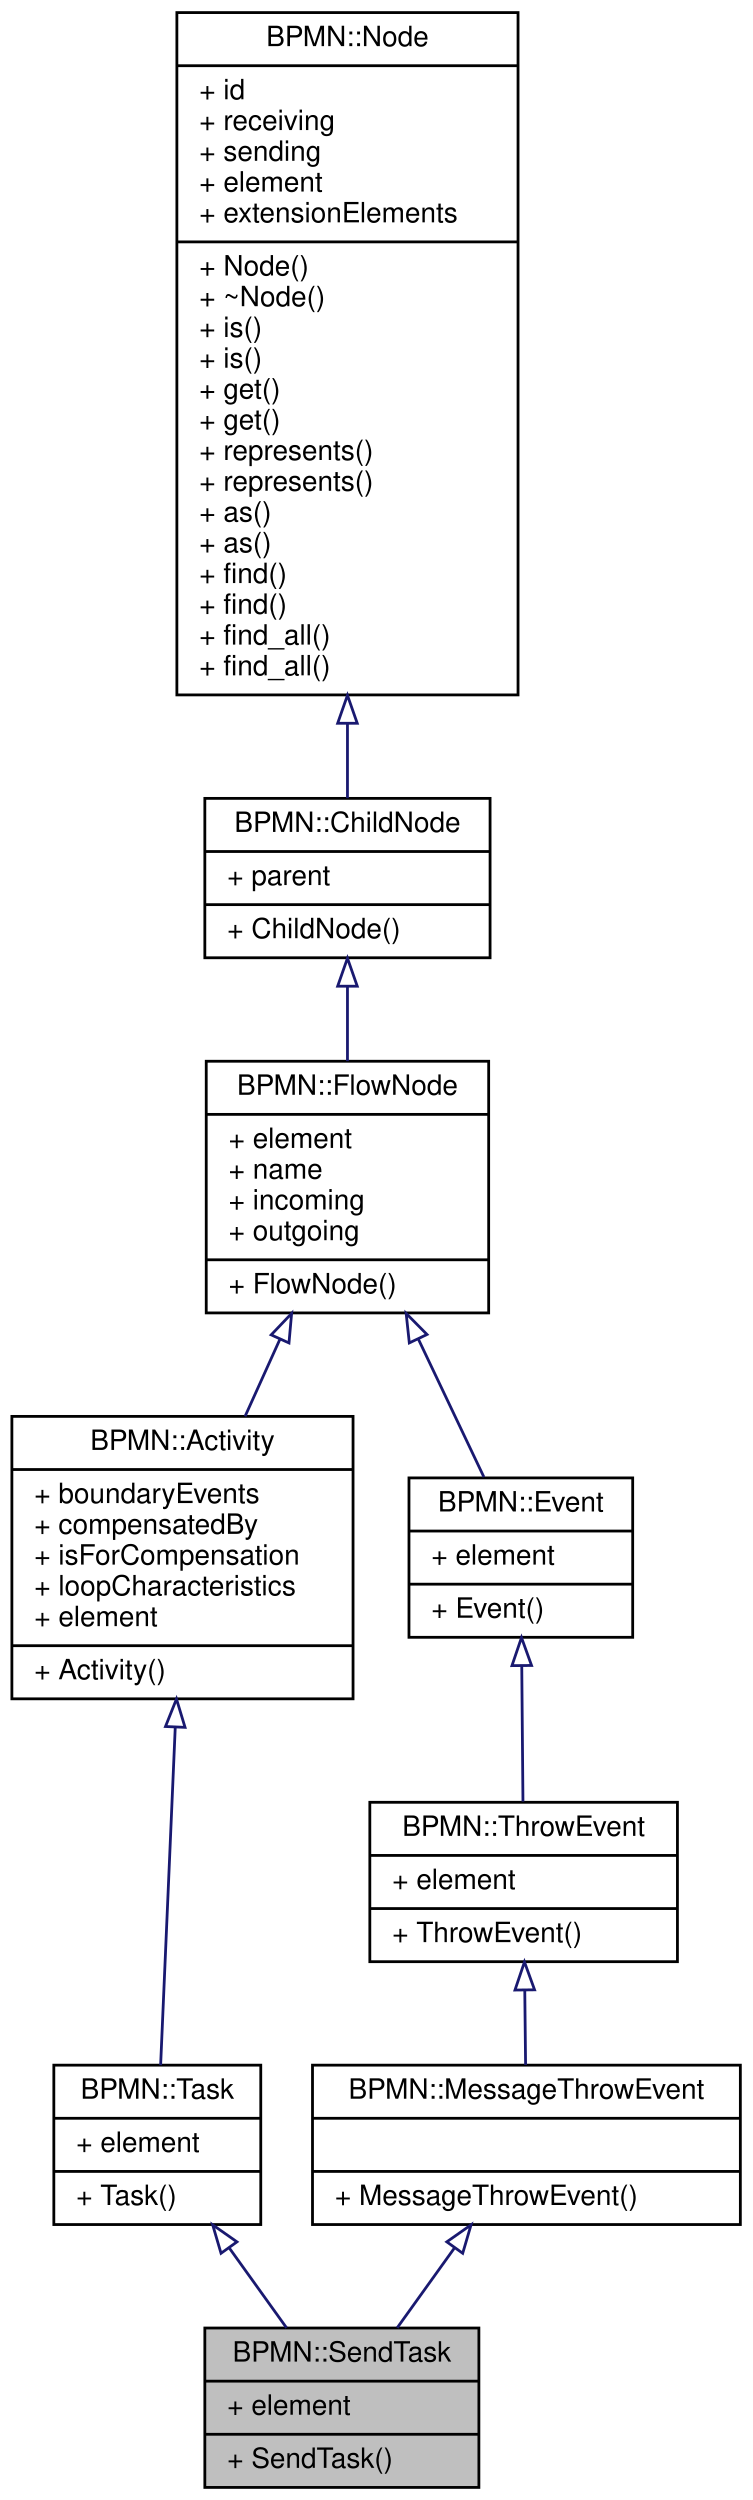
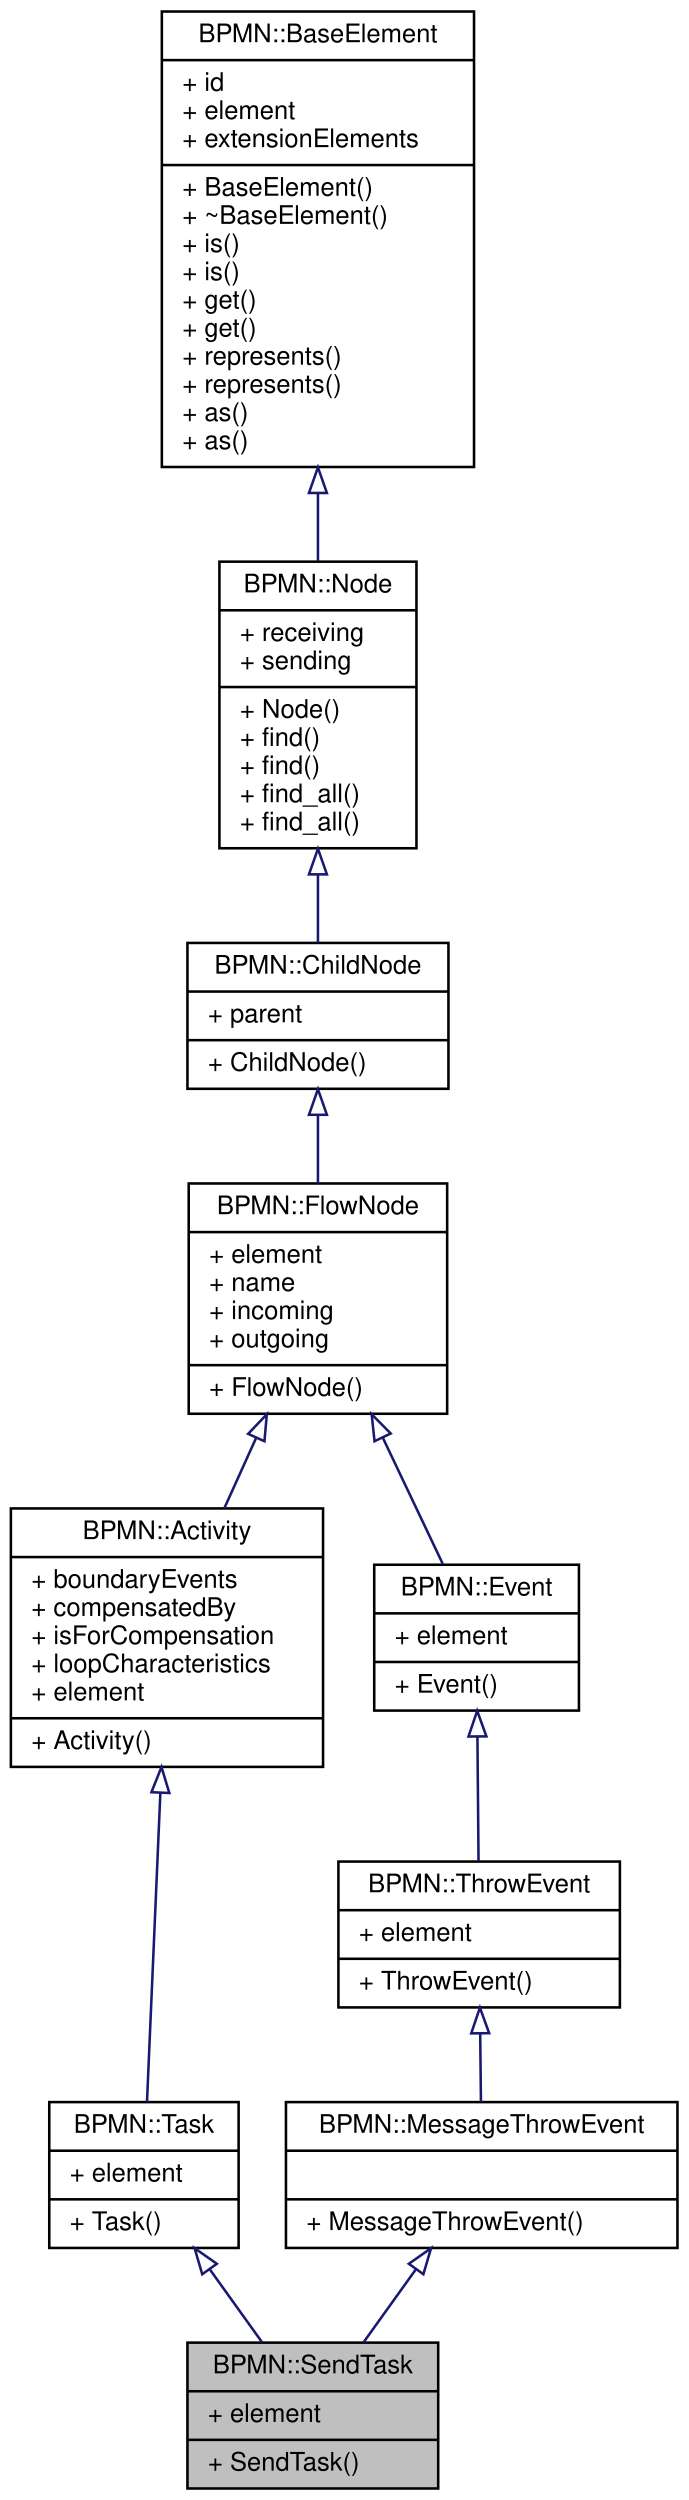
- <svg xmlns="http://www.w3.org/2000/svg" xmlns:xlink="http://www.w3.org/1999/xlink" width="269pt" height="894pt" viewBox="0.00 0.00 268.50 894.00">
-   <g id="graph0" class="graph" transform="scale(1 1) rotate(0) translate(4 890)">
+ <svg xmlns="http://www.w3.org/2000/svg" xmlns:xlink="http://www.w3.org/1999/xlink" width="269pt" height="977pt" viewBox="0.00 0.00 268.50 977.00">
+   <g id="graph0" class="graph" transform="scale(1 1) rotate(0) translate(4 973)">
    <g id="node1" class="node">
      <g id="a_node1">
        <a xlink:title=" ">
          <polygon fill="#bfbfbf" stroke="black" points="69,-0.5 69,-57.5 167,-57.5 167,-0.5 69,-0.5" />
          <text text-anchor="middle" x="118" y="-45.5" font-family="Helvetica,sans-Serif" font-size="10.00">BPMN::SendTask</text>
          <polyline fill="none" stroke="black" points="69,-38.5 167,-38.5 " />
          <text text-anchor="start" x="77" y="-26.5" font-family="Helvetica,sans-Serif" font-size="10.00">+ element</text>
          <polyline fill="none" stroke="black" points="69,-19.5 167,-19.5 " />
          <text text-anchor="start" x="77" y="-7.5" font-family="Helvetica,sans-Serif" font-size="10.00">+ SendTask()</text>
        </a>
      </g>
    </g>
    <g id="node2" class="node">
      <g id="a_node2">
        <a xlink:href="classBPMN_1_1Task.html" target="_top" xlink:title=" ">
          <polygon fill="none" stroke="black" points="15,-94.5 15,-151.5 89,-151.5 89,-94.5 15,-94.5" />
          <text text-anchor="middle" x="52" y="-139.5" font-family="Helvetica,sans-Serif" font-size="10.00">BPMN::Task</text>
          <polyline fill="none" stroke="black" points="15,-132.5 89,-132.5 " />
          <text text-anchor="start" x="23" y="-120.5" font-family="Helvetica,sans-Serif" font-size="10.00">+ element</text>
          <polyline fill="none" stroke="black" points="15,-113.5 89,-113.5 " />
          <text text-anchor="start" x="23" y="-101.5" font-family="Helvetica,sans-Serif" font-size="10.00">+ Task()</text>
        </a>
      </g>
    </g>
    <g id="edge1" class="edge">
      <path fill="none" stroke="midnightblue" d="M77.66,-86.24C84.48,-76.72 91.75,-66.59 98.21,-57.58" />
      <polygon fill="none" stroke="midnightblue" points="74.79,-84.23 71.8,-94.4 80.48,-88.31 74.79,-84.23" />
    </g>
    <g id="node3" class="node">
      <g id="a_node3">
        <a xlink:href="classBPMN_1_1Activity.html" target="_top" xlink:title=" ">
          <polygon fill="none" stroke="black" points="0,-282.5 0,-383.5 122,-383.5 122,-282.5 0,-282.5" />
          <text text-anchor="middle" x="61" y="-371.5" font-family="Helvetica,sans-Serif" font-size="10.00">BPMN::Activity</text>
          <polyline fill="none" stroke="black" points="0,-364.5 122,-364.5 " />
          <text text-anchor="start" x="8" y="-352.5" font-family="Helvetica,sans-Serif" font-size="10.00">+ boundaryEvents</text>
          <text text-anchor="start" x="8" y="-341.5" font-family="Helvetica,sans-Serif" font-size="10.00">+ compensatedBy</text>
          <text text-anchor="start" x="8" y="-330.5" font-family="Helvetica,sans-Serif" font-size="10.00">+ isForCompensation</text>
          <text text-anchor="start" x="8" y="-319.5" font-family="Helvetica,sans-Serif" font-size="10.00">+ loopCharacteristics</text>
          <text text-anchor="start" x="8" y="-308.5" font-family="Helvetica,sans-Serif" font-size="10.00">+ element</text>
          <polyline fill="none" stroke="black" points="0,-301.5 122,-301.5 " />
          <text text-anchor="start" x="8" y="-289.5" font-family="Helvetica,sans-Serif" font-size="10.00">+ Activity()</text>
        </a>
      </g>
    </g>
    <g id="edge2" class="edge">
      <path fill="none" stroke="midnightblue" d="M58.42,-272.32C56.7,-232.54 54.52,-182.13 53.19,-151.5" />
      <polygon fill="none" stroke="midnightblue" points="54.93,-272.6 58.86,-282.44 61.92,-272.3 54.93,-272.6" />
    </g>
    <g id="node4" class="node">
      <g id="a_node4">
        <a xlink:href="classBPMN_1_1FlowNode.html" target="_top" xlink:title="Base class for BPMN elements that may contain incoming and outgoing sequence flows.">
          <polygon fill="none" stroke="black" points="69.5,-420.5 69.5,-510.5 170.5,-510.5 170.5,-420.5 69.5,-420.5" />
          <text text-anchor="middle" x="120" y="-498.5" font-family="Helvetica,sans-Serif" font-size="10.00">BPMN::FlowNode</text>
          <polyline fill="none" stroke="black" points="69.5,-491.5 170.5,-491.5 " />
          <text text-anchor="start" x="77.5" y="-479.5" font-family="Helvetica,sans-Serif" font-size="10.00">+ element</text>
          <text text-anchor="start" x="77.5" y="-468.5" font-family="Helvetica,sans-Serif" font-size="10.00">+ name</text>
          <text text-anchor="start" x="77.5" y="-457.5" font-family="Helvetica,sans-Serif" font-size="10.00">+ incoming</text>
          <text text-anchor="start" x="77.5" y="-446.5" font-family="Helvetica,sans-Serif" font-size="10.00">+ outgoing</text>
          <polyline fill="none" stroke="black" points="69.5,-439.5 170.5,-439.5 " />
          <text text-anchor="start" x="77.5" y="-427.5" font-family="Helvetica,sans-Serif" font-size="10.00">+ FlowNode()</text>
        </a>
      </g>
    </g>
    <g id="edge3" class="edge">
      <path fill="none" stroke="midnightblue" d="M95.81,-410.99C91.7,-401.9 87.45,-392.5 83.39,-383.52" />
      <polygon fill="none" stroke="midnightblue" points="92.72,-412.65 100.03,-420.32 99.09,-409.76 92.72,-412.65" />
    </g>
-     <g id="node9" class="node">
-       <g id="a_node9">
+     <g id="node10" class="node">
+       <g id="a_node10">
        <a xlink:href="classBPMN_1_1Event.html" target="_top" xlink:title=" ">
          <polygon fill="none" stroke="black" points="142,-304.5 142,-361.5 222,-361.5 222,-304.5 142,-304.5" />
          <text text-anchor="middle" x="182" y="-349.5" font-family="Helvetica,sans-Serif" font-size="10.00">BPMN::Event</text>
          <polyline fill="none" stroke="black" points="142,-342.5 222,-342.5 " />
          <text text-anchor="start" x="150" y="-330.5" font-family="Helvetica,sans-Serif" font-size="10.00">+ element</text>
          <polyline fill="none" stroke="black" points="142,-323.5 222,-323.5 " />
          <text text-anchor="start" x="150" y="-311.5" font-family="Helvetica,sans-Serif" font-size="10.00">+ Event()</text>
        </a>
      </g>
    </g>
-     <g id="edge9" class="edge">
+     <g id="edge10" class="edge">
      <path fill="none" stroke="midnightblue" d="M145.39,-411.06C153.42,-394.15 161.98,-376.14 168.8,-361.79" />
      <polygon fill="none" stroke="midnightblue" points="142.12,-409.78 140.99,-420.32 148.44,-412.79 142.12,-409.78" />
    </g>
    <g id="node5" class="node">
      <g id="a_node5">
        <a xlink:href="classBPMN_1_1ChildNode.html" target="_top" xlink:title="Base class for BPMN elements within a Scope.">
          <polygon fill="none" stroke="black" points="69,-547.5 69,-604.5 171,-604.5 171,-547.5 69,-547.5" />
          <text text-anchor="middle" x="120" y="-592.5" font-family="Helvetica,sans-Serif" font-size="10.00">BPMN::ChildNode</text>
          <polyline fill="none" stroke="black" points="69,-585.5 171,-585.5 " />
          <text text-anchor="start" x="77" y="-573.5" font-family="Helvetica,sans-Serif" font-size="10.00">+ parent</text>
          <polyline fill="none" stroke="black" points="69,-566.5 171,-566.5 " />
          <text text-anchor="start" x="77" y="-554.5" font-family="Helvetica,sans-Serif" font-size="10.00">+ ChildNode()</text>
        </a>
      </g>
    </g>
    <g id="edge4" class="edge">
      <path fill="none" stroke="midnightblue" d="M120,-537.21C120,-528.61 120,-519.39 120,-510.55" />
      <polygon fill="none" stroke="midnightblue" points="116.5,-537.34 120,-547.34 123.5,-537.34 116.5,-537.34" />
    </g>
    <g id="node6" class="node">
      <g id="a_node6">
-         <a xlink:href="classBPMN_1_1Node.html" target="_top" xlink:title="Base class for all elements in a BPMN model.">
-           <polygon fill="none" stroke="black" points="59,-641.5 59,-885.5 181,-885.5 181,-641.5 59,-641.5" />
-           <text text-anchor="middle" x="120" y="-873.5" font-family="Helvetica,sans-Serif" font-size="10.00">BPMN::Node</text>
-           <polyline fill="none" stroke="black" points="59,-866.5 181,-866.5 " />
-           <text text-anchor="start" x="67" y="-854.5" font-family="Helvetica,sans-Serif" font-size="10.00">+ id</text>
-           <text text-anchor="start" x="67" y="-843.5" font-family="Helvetica,sans-Serif" font-size="10.00">+ receiving</text>
-           <text text-anchor="start" x="67" y="-832.5" font-family="Helvetica,sans-Serif" font-size="10.00">+ sending</text>
-           <text text-anchor="start" x="67" y="-821.5" font-family="Helvetica,sans-Serif" font-size="10.00">+ element</text>
-           <text text-anchor="start" x="67" y="-810.5" font-family="Helvetica,sans-Serif" font-size="10.00">+ extensionElements</text>
-           <polyline fill="none" stroke="black" points="59,-803.5 181,-803.5 " />
-           <text text-anchor="start" x="67" y="-791.5" font-family="Helvetica,sans-Serif" font-size="10.00">+ Node()</text>
-           <text text-anchor="start" x="67" y="-780.5" font-family="Helvetica,sans-Serif" font-size="10.00">+ ~Node()</text>
-           <text text-anchor="start" x="67" y="-769.5" font-family="Helvetica,sans-Serif" font-size="10.00">+ is()</text>
-           <text text-anchor="start" x="67" y="-758.5" font-family="Helvetica,sans-Serif" font-size="10.00">+ is()</text>
-           <text text-anchor="start" x="67" y="-747.5" font-family="Helvetica,sans-Serif" font-size="10.00">+ get()</text>
-           <text text-anchor="start" x="67" y="-736.5" font-family="Helvetica,sans-Serif" font-size="10.00">+ get()</text>
-           <text text-anchor="start" x="67" y="-725.5" font-family="Helvetica,sans-Serif" font-size="10.00">+ represents()</text>
-           <text text-anchor="start" x="67" y="-714.5" font-family="Helvetica,sans-Serif" font-size="10.00">+ represents()</text>
-           <text text-anchor="start" x="67" y="-703.5" font-family="Helvetica,sans-Serif" font-size="10.00">+ as()</text>
-           <text text-anchor="start" x="67" y="-692.5" font-family="Helvetica,sans-Serif" font-size="10.00">+ as()</text>
-           <text text-anchor="start" x="67" y="-681.5" font-family="Helvetica,sans-Serif" font-size="10.00">+ find()</text>
-           <text text-anchor="start" x="67" y="-670.5" font-family="Helvetica,sans-Serif" font-size="10.00">+ find()</text>
-           <text text-anchor="start" x="67" y="-659.5" font-family="Helvetica,sans-Serif" font-size="10.00">+ find_all()</text>
-           <text text-anchor="start" x="67" y="-648.5" font-family="Helvetica,sans-Serif" font-size="10.00">+ find_all()</text>
+         <a xlink:href="classBPMN_1_1Node.html" target="_top" xlink:title="Base class for all nodes in a BPMN model.">
+           <polygon fill="none" stroke="black" points="81.5,-641.5 81.5,-753.5 158.5,-753.5 158.5,-641.5 81.5,-641.5" />
+           <text text-anchor="middle" x="120" y="-741.5" font-family="Helvetica,sans-Serif" font-size="10.00">BPMN::Node</text>
+           <polyline fill="none" stroke="black" points="81.5,-734.5 158.5,-734.5 " />
+           <text text-anchor="start" x="89.5" y="-722.5" font-family="Helvetica,sans-Serif" font-size="10.00">+ receiving</text>
+           <text text-anchor="start" x="89.5" y="-711.5" font-family="Helvetica,sans-Serif" font-size="10.00">+ sending</text>
+           <polyline fill="none" stroke="black" points="81.5,-704.5 158.5,-704.5 " />
+           <text text-anchor="start" x="89.5" y="-692.5" font-family="Helvetica,sans-Serif" font-size="10.00">+ Node()</text>
+           <text text-anchor="start" x="89.5" y="-681.5" font-family="Helvetica,sans-Serif" font-size="10.00">+ find()</text>
+           <text text-anchor="start" x="89.5" y="-670.5" font-family="Helvetica,sans-Serif" font-size="10.00">+ find()</text>
+           <text text-anchor="start" x="89.5" y="-659.5" font-family="Helvetica,sans-Serif" font-size="10.00">+ find_all()</text>
+           <text text-anchor="start" x="89.5" y="-648.5" font-family="Helvetica,sans-Serif" font-size="10.00">+ find_all()</text>
        </a>
      </g>
    </g>
    <g id="edge5" class="edge">
-       <path fill="none" stroke="midnightblue" d="M120,-631.34C120,-621.53 120,-612.42 120,-604.57" />
-       <polygon fill="none" stroke="midnightblue" points="116.5,-631.36 120,-641.36 123.5,-631.36 116.5,-631.36" />
+       <path fill="none" stroke="midnightblue" d="M120,-631.15C120,-621.82 120,-612.67 120,-604.63" />
+       <polygon fill="none" stroke="midnightblue" points="116.5,-631.3 120,-641.3 123.5,-631.3 116.5,-631.3" />
    </g>
    <g id="node7" class="node">
      <g id="a_node7">
+         <a xlink:href="classBPMN_1_1BaseElement.html" target="_top" xlink:title="Base class for all elements in a BPMN model.">
+           <polygon fill="none" stroke="black" points="59,-790.5 59,-968.5 181,-968.5 181,-790.5 59,-790.5" />
+           <text text-anchor="middle" x="120" y="-956.5" font-family="Helvetica,sans-Serif" font-size="10.00">BPMN::BaseElement</text>
+           <polyline fill="none" stroke="black" points="59,-949.5 181,-949.5 " />
+           <text text-anchor="start" x="67" y="-937.5" font-family="Helvetica,sans-Serif" font-size="10.00">+ id</text>
+           <text text-anchor="start" x="67" y="-926.5" font-family="Helvetica,sans-Serif" font-size="10.00">+ element</text>
+           <text text-anchor="start" x="67" y="-915.5" font-family="Helvetica,sans-Serif" font-size="10.00">+ extensionElements</text>
+           <polyline fill="none" stroke="black" points="59,-908.5 181,-908.5 " />
+           <text text-anchor="start" x="67" y="-896.5" font-family="Helvetica,sans-Serif" font-size="10.00">+ BaseElement()</text>
+           <text text-anchor="start" x="67" y="-885.5" font-family="Helvetica,sans-Serif" font-size="10.00">+ ~BaseElement()</text>
+           <text text-anchor="start" x="67" y="-874.5" font-family="Helvetica,sans-Serif" font-size="10.00">+ is()</text>
+           <text text-anchor="start" x="67" y="-863.5" font-family="Helvetica,sans-Serif" font-size="10.00">+ is()</text>
+           <text text-anchor="start" x="67" y="-852.5" font-family="Helvetica,sans-Serif" font-size="10.00">+ get()</text>
+           <text text-anchor="start" x="67" y="-841.5" font-family="Helvetica,sans-Serif" font-size="10.00">+ get()</text>
+           <text text-anchor="start" x="67" y="-830.5" font-family="Helvetica,sans-Serif" font-size="10.00">+ represents()</text>
+           <text text-anchor="start" x="67" y="-819.5" font-family="Helvetica,sans-Serif" font-size="10.00">+ represents()</text>
+           <text text-anchor="start" x="67" y="-808.5" font-family="Helvetica,sans-Serif" font-size="10.00">+ as()</text>
+           <text text-anchor="start" x="67" y="-797.5" font-family="Helvetica,sans-Serif" font-size="10.00">+ as()</text>
+         </a>
+       </g>
+     </g>
+     <g id="edge6" class="edge">
+       <path fill="none" stroke="midnightblue" d="M120,-780.12C120,-771.1 120,-762.18 120,-753.75" />
+       <polygon fill="none" stroke="midnightblue" points="116.5,-780.35 120,-790.35 123.5,-780.35 116.5,-780.35" />
+     </g>
+     <g id="node8" class="node">
+       <g id="a_node8">
        <a xlink:href="classBPMN_1_1MessageThrowEvent.html" target="_top" xlink:title=" ">
          <polygon fill="none" stroke="black" points="107.5,-94.5 107.5,-151.5 260.5,-151.5 260.5,-94.5 107.5,-94.5" />
          <text text-anchor="middle" x="184" y="-139.5" font-family="Helvetica,sans-Serif" font-size="10.00">BPMN::MessageThrowEvent</text>
          <polyline fill="none" stroke="black" points="107.5,-132.5 260.5,-132.5 " />
          <text text-anchor="middle" x="184" y="-120.5" font-family="Helvetica,sans-Serif" font-size="10.00"> </text>
          <polyline fill="none" stroke="black" points="107.5,-113.5 260.5,-113.5 " />
          <text text-anchor="start" x="115.5" y="-101.5" font-family="Helvetica,sans-Serif" font-size="10.00">+ MessageThrowEvent()</text>
        </a>
      </g>
    </g>
-     <g id="edge6" class="edge">
+     <g id="edge7" class="edge">
      <path fill="none" stroke="midnightblue" d="M158.34,-86.24C151.52,-76.72 144.25,-66.59 137.79,-57.58" />
      <polygon fill="none" stroke="midnightblue" points="155.52,-88.31 164.2,-94.4 161.21,-84.23 155.52,-88.31" />
    </g>
-     <g id="node8" class="node">
-       <g id="a_node8">
+     <g id="node9" class="node">
+       <g id="a_node9">
        <a xlink:href="classBPMN_1_1ThrowEvent.html" target="_top" xlink:title=" ">
          <polygon fill="none" stroke="black" points="128,-188.5 128,-245.5 238,-245.5 238,-188.5 128,-188.5" />
          <text text-anchor="middle" x="183" y="-233.5" font-family="Helvetica,sans-Serif" font-size="10.00">BPMN::ThrowEvent</text>
          <polyline fill="none" stroke="black" points="128,-226.5 238,-226.5 " />
          <text text-anchor="start" x="136" y="-214.5" font-family="Helvetica,sans-Serif" font-size="10.00">+ element</text>
          <polyline fill="none" stroke="black" points="128,-207.5 238,-207.5 " />
          <text text-anchor="start" x="136" y="-195.5" font-family="Helvetica,sans-Serif" font-size="10.00">+ ThrowEvent()</text>
        </a>
      </g>
    </g>
-     <g id="edge7" class="edge">
+     <g id="edge8" class="edge">
      <path fill="none" stroke="midnightblue" d="M183.41,-178.21C183.51,-169.29 183.61,-159.95 183.7,-151.58" />
      <polygon fill="none" stroke="midnightblue" points="179.91,-178.36 183.3,-188.4 186.91,-178.44 179.91,-178.36" />
    </g>
-     <g id="edge8" class="edge">
+     <g id="edge9" class="edge">
      <path fill="none" stroke="midnightblue" d="M182.33,-294.36C182.47,-278.5 182.63,-260.35 182.76,-245.74" />
      <polygon fill="none" stroke="midnightblue" points="178.83,-294.37 182.24,-304.4 185.83,-294.43 178.83,-294.37" />
    </g>
  </g>
</svg>
